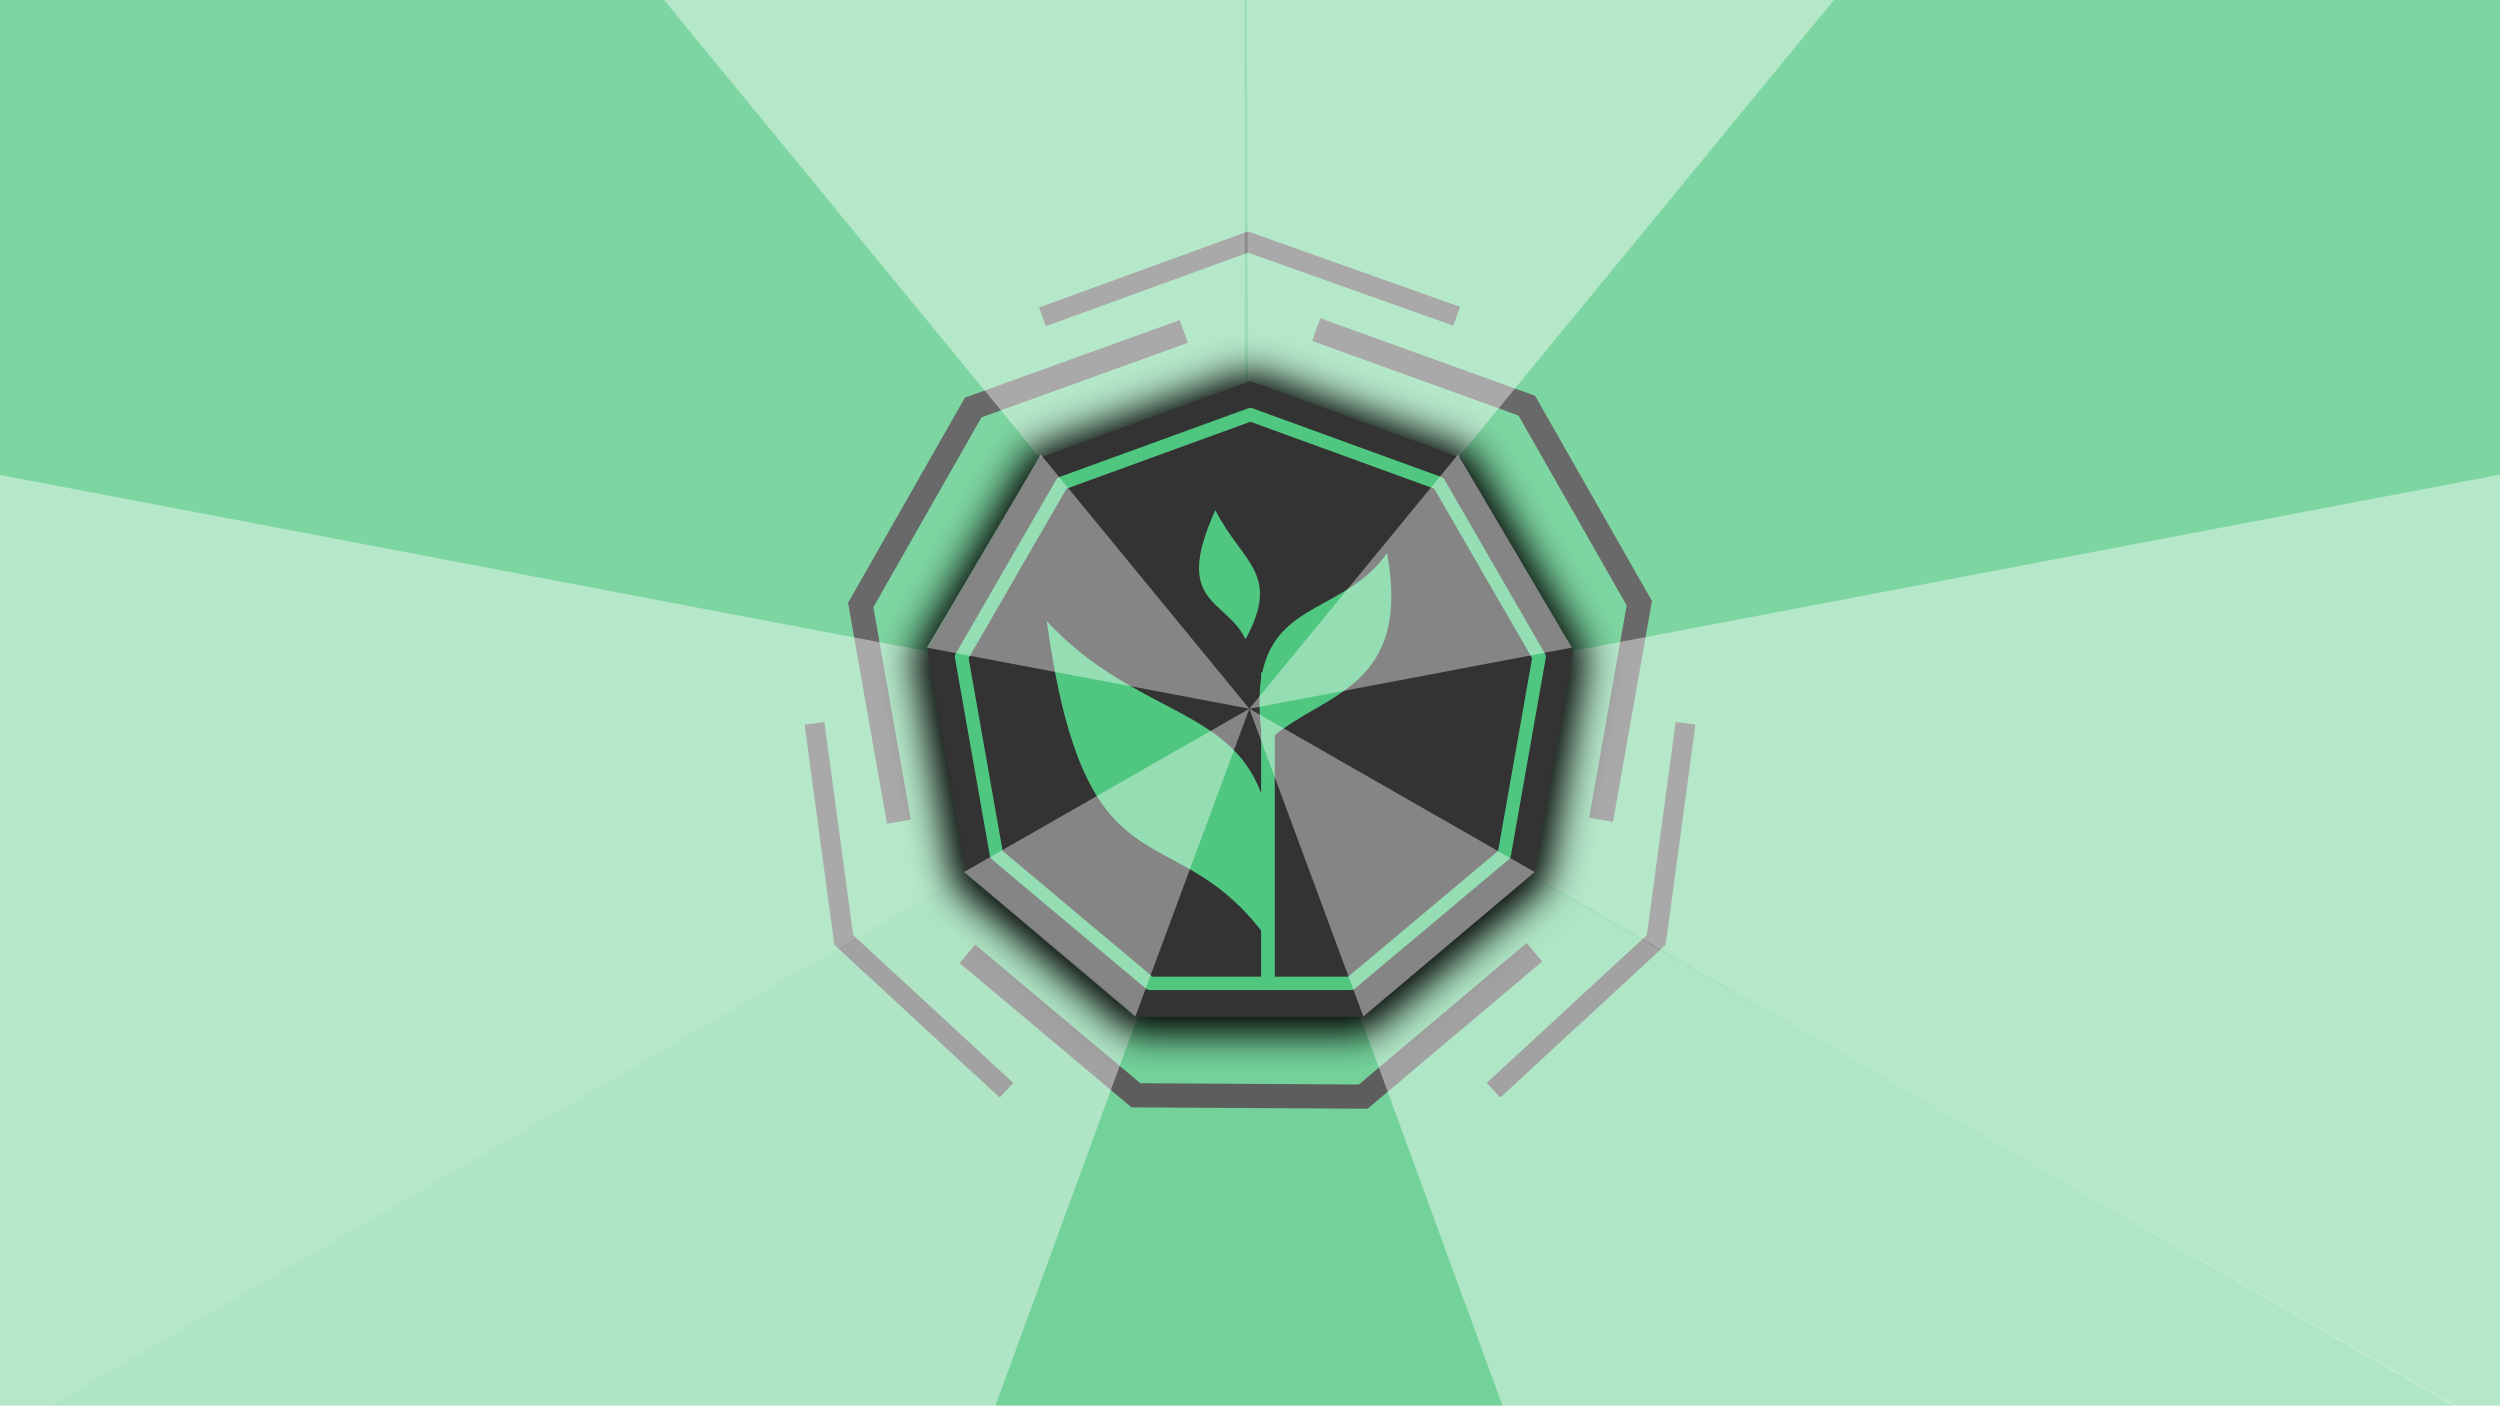
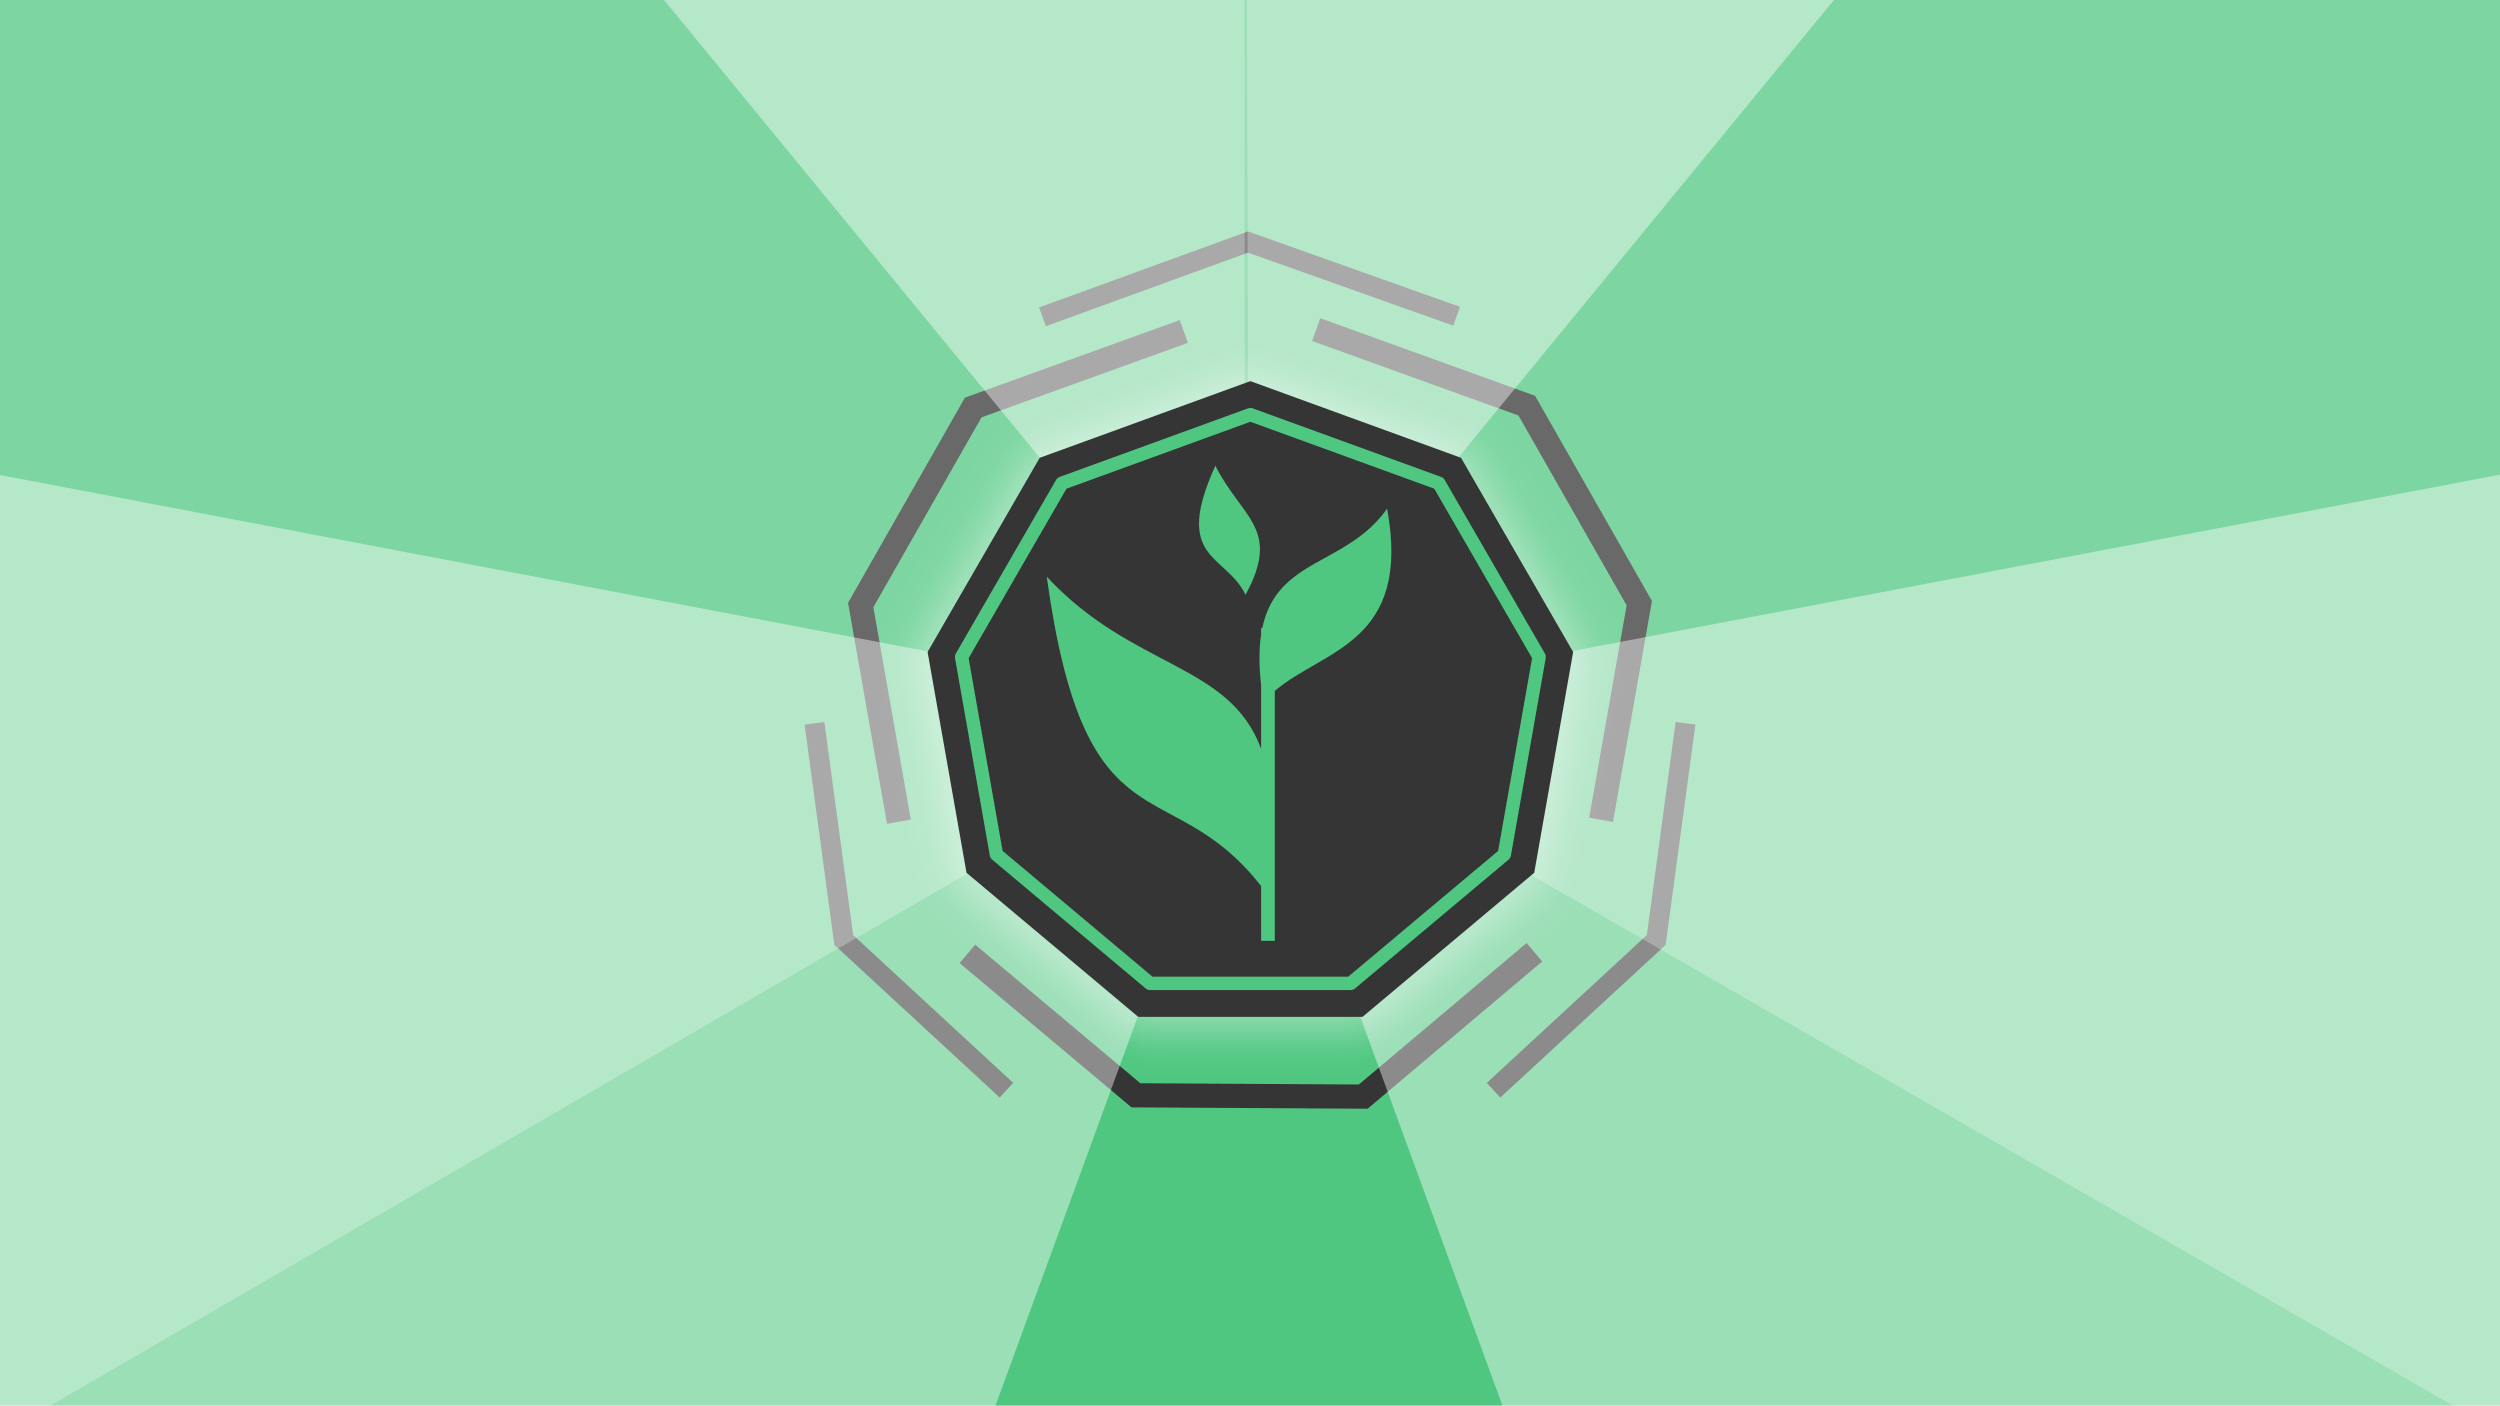
<svg xmlns="http://www.w3.org/2000/svg" xmlns:ns2="http://www.openswatchbook.org/uri/2009/osb" xmlns:xlink="http://www.w3.org/1999/xlink" width="1366" height="768" viewBox="0 0 361.421 203.2" version="1.1" id="svg8">
  <defs id="defs2">
    <linearGradient gradientTransform="translate(-441.3307,-138.5281)" xlink:href="#linearGradient2407" id="linearGradient2409" x1="384.678" y1="218.612" x2="404.333" y2="218.612" gradientUnits="userSpaceOnUse" />
    <linearGradient id="linearGradient2407" ns2:paint="solid" gradientTransform="matrix(0.5434819,0,0,0.5434819,1049.031,374.6757)">
      <stop style="stop-color:#09ae97;stop-opacity:1;" offset="0" id="stop2405" />
    </linearGradient>
    <linearGradient gradientTransform="translate(-441.3307,-138.5281)" xlink:href="#linearGradient2383" id="linearGradient2385" x1="358.485" y1="218.612" x2="378.14" y2="218.612" gradientUnits="userSpaceOnUse" />
    <linearGradient id="linearGradient2383" ns2:paint="solid">
      <stop style="stop-color:#00d4aa;stop-opacity:1;" offset="0" id="stop2381" />
    </linearGradient>
    <linearGradient gradientTransform="translate(-441.3307,-138.5281)" xlink:href="#linearGradient2389" id="linearGradient2391" x1="331.224" y1="218.612" x2="350.879" y2="218.612" gradientUnits="userSpaceOnUse" />
    <linearGradient id="linearGradient2389" ns2:paint="solid" gradientTransform="matrix(0.06515216,-0.02560865,0.02560865,0.06515216,-609.8612,182.4679)">
      <stop style="stop-color:#e8f8ee;stop-opacity:1;" offset="0" id="stop2387" />
    </linearGradient>
    <linearGradient gradientTransform="translate(-441.3307,-138.5281)" xlink:href="#linearGradient2395" id="linearGradient2397" x1="304.649" y1="218.381" x2="324.304" y2="218.381" gradientUnits="userSpaceOnUse" />
    <linearGradient id="linearGradient2395" ns2:paint="solid">
      <stop style="stop-color:#4fc780;stop-opacity:1;" offset="0" id="stop2393" />
    </linearGradient>
    <linearGradient gradientTransform="translate(-441.3307,-138.5281)" xlink:href="#linearGradient2401" id="linearGradient2403" x1="271.387" y1="218.381" x2="291.042" y2="218.381" gradientUnits="userSpaceOnUse" />
    <linearGradient id="linearGradient2401" ns2:paint="solid">
      <stop style="stop-color:#afe9c6;stop-opacity:1;" offset="0" id="stop2399" />
    </linearGradient>
    <clipPath clipPathUnits="userSpaceOnUse" id="clipPath1003">
      <rect style="opacity:0.97;fill:#000000;fill-opacity:0.194;stroke:none;stroke-width:2.165;stroke-linecap:round;stroke-linejoin:round;stroke-miterlimit:4;stroke-dasharray:none;stroke-dashoffset:0;stroke-opacity:1;paint-order:normal" id="rect1005" width="361.421" height="203.2" x="0" y="93.8" />
    </clipPath>
    <filter style="color-interpolation-filters:sRGB" id="filter888" x="-0.067" width="1.133" y="-0.068" height="1.135">
      <feGaussianBlur stdDeviation="2.816" id="feGaussianBlur890" />
    </filter>
  </defs>
  <g id="layer1" transform="translate(0,-93.8)">
    <rect style="opacity:1;fill:#4fc780;fill-opacity:1;stroke:none;stroke-width:2.165;stroke-linecap:round;stroke-linejoin:round;stroke-miterlimit:4;stroke-dasharray:none;stroke-dashoffset:0;stroke-opacity:1;paint-order:normal" id="rect1110" width="361.421" height="203.2" x="0" y="93.8" />
    <path style="fill:none;fill-opacity:1;fill-rule:evenodd;stroke:#333333;stroke-width:3.493;stroke-linecap:butt;stroke-linejoin:miter;stroke-miterlimit:4;stroke-dasharray:none;stroke-opacity:1" d="m 139.855,231.702 24.364,20.443 32.864,0.19 24.74,-20.87" id="path1028" />
    <path style="fill:none;fill-rule:evenodd;stroke:#333333;stroke-width:2.884;stroke-linecap:butt;stroke-linejoin:miter;stroke-miterlimit:4;stroke-dasharray:none;stroke-opacity:1" d="m 150.714,139.601 29.703,-10.811 30.168,10.73" id="path1026" />
    <g id="g1036" transform="translate(0.06029166)">
      <path style="fill:none;fill-opacity:1;fill-rule:evenodd;stroke:#333333;stroke-width:3.493;stroke-linecap:butt;stroke-linejoin:miter;stroke-miterlimit:4;stroke-dasharray:none;stroke-opacity:1" d="m 231.407,212.32 5.523,-31.321 -16.267,-28.556 -30.444,-10.991" id="path1030" />
      <path id="path1032" d="m 129.893,212.587 -5.523,-31.321 16.267,-28.556 30.444,-10.991" style="fill:none;fill-opacity:1;fill-rule:evenodd;stroke:#333333;stroke-width:3.493;stroke-linecap:butt;stroke-linejoin:miter;stroke-miterlimit:4;stroke-dasharray:none;stroke-opacity:1" />
    </g>
    <g id="g1044" transform="translate(0.2526667)">
      <path style="fill:none;fill-rule:evenodd;stroke:#333333;stroke-width:2.884;stroke-linecap:butt;stroke-linejoin:miter;stroke-miterlimit:4;stroke-dasharray:none;stroke-opacity:1" d="m 243.423,198.366 -4.235,31.324 -23.524,21.723" id="path1038" />
      <path id="path1040" d="m 117.493,198.366 4.235,31.324 23.524,21.723" style="fill:none;fill-rule:evenodd;stroke:#333333;stroke-width:2.884;stroke-linecap:butt;stroke-linejoin:miter;stroke-miterlimit:4;stroke-dasharray:none;stroke-opacity:1" />
    </g>
    <path id="path896" d="M 180.562,196.804 417.843,151.689 389.594,320.941 264.36,425.922 Z" style="fill:#ffffff;fill-opacity:0.429;fill-rule:evenodd;stroke:none;stroke-width:4.746px;stroke-linecap:butt;stroke-linejoin:miter;stroke-opacity:1" />
    <path style="fill:#ffffff;fill-opacity:0.429;fill-rule:evenodd;stroke:none;stroke-width:2.692px;stroke-linecap:butt;stroke-linejoin:miter;stroke-opacity:1" d="M 180.562,196.804 92.747,89.842 180.994,58.894 268.376,89.842 Z" id="path892" />
-     <path style="fill:#ffffff;fill-rule:evenodd;stroke:none;stroke-width:1.193px;stroke-linecap:butt;stroke-linejoin:miter;stroke-opacity:1;fill-opacity:0.204" d="M 180.001,196.804 -4.301,303.708 106.092,396.338 254.227,397.196 365.744,303.125 Z" id="path68" />
+     <path style="fill:#ffffff;fill-rule:evenodd;stroke:none;stroke-width:1.193px;stroke-linecap:butt;stroke-linejoin:miter;stroke-opacity:1;fill-opacity:0.01" d="M 180.001,196.804 -4.301,303.708 106.092,396.338 254.227,397.196 365.744,303.125 Z" id="path68" />
    <path id="path875" d="M 180.558,196.807 374.498,308.452 400.893,159.415 323.982,24.164 179.892,-27.979 Z" style="fill:#ffffff;fill-opacity:0.263;fill-rule:evenodd;stroke:none;stroke-width:1.253px;stroke-linecap:butt;stroke-linejoin:miter;stroke-opacity:1" />
    <path style="fill:#ffffff;fill-opacity:0.263;fill-rule:evenodd;stroke:none;stroke-width:1.253px;stroke-linecap:butt;stroke-linejoin:miter;stroke-opacity:1" d="M 179.971,196.808 -13.59,309.11 -40.49,160.163 35.962,24.652 179.874,-27.979 Z" id="path1022" />
    <path style="fill:#ffffff;fill-opacity:0.429;fill-rule:evenodd;stroke:none;stroke-width:4.746px;stroke-linecap:butt;stroke-linejoin:miter;stroke-opacity:1" d="M 180.562,196.804 -56.719,151.689 -28.47,320.941 96.763,425.922 Z" id="path66" />
-     <path d="m 225.272,222.679 -26.963,22.625 -35.197,0 -26.963,-22.625 -6.112,-34.663 17.599,-30.482 33.075,-12.038 33.075,12.038 17.599,30.482 z" id="path1011" style="opacity:1;fill:#000000;fill-opacity:1;stroke:none;stroke-width:2.351;stroke-linecap:round;stroke-linejoin:round;stroke-miterlimit:4;stroke-dasharray:none;stroke-dashoffset:0;stroke-opacity:1;paint-order:normal;filter:url(#filter888)" transform="matrix(0.9608468,0,0,0.9608468,7.07539,7.650524)" />
+     <path d="m 225.272,222.679 -26.963,22.625 -35.197,0 -26.963,-22.625 -6.112,-34.663 17.599,-30.482 33.075,-12.038 33.075,12.038 17.599,30.482 z" id="path1011" style="opacity:1;fill:#ffffff;fill-opacity:0.365;stroke:none;stroke-width:2.351;stroke-linecap:round;stroke-linejoin:round;stroke-miterlimit:4;stroke-dasharray:none;stroke-dashoffset:0;stroke-opacity:1;paint-order:normal;filter:url(#filter888)" transform="matrix(0.9608468,0,0,0.9608468,7.07539,7.650524)" />
    <rect style="opacity:1;fill:#404040;fill-opacity:1;stroke:none;stroke-width:0.529;stroke-linecap:round;stroke-linejoin:round;stroke-miterlimit:4;stroke-dasharray:none;stroke-dashoffset:0;stroke-opacity:1;paint-order:normal" id="rect3465" width="193.503" height="114.391" x="-211.677" y="25.989" />
    <circle style="fill:url(#linearGradient2403);fill-opacity:1;stroke:none;stroke-width:0.794;stroke-miterlimit:4;stroke-dasharray:6.35, 0.794;stroke-dashoffset:0;stroke-opacity:1" id="path1562" cx="-160.116" cy="79.853" r="9.827" />
    <circle r="9.827" cy="79.853" cx="-126.855" id="circle1564" style="fill:url(#linearGradient2397);fill-opacity:1;stroke:none;stroke-width:0.794;stroke-miterlimit:4;stroke-dasharray:6.35, 0.794;stroke-dashoffset:0;stroke-opacity:1" />
    <circle style="fill:#ffdd55;fill-opacity:1;stroke:none;stroke-width:0.794;stroke-miterlimit:4;stroke-dasharray:6.35, 0.794;stroke-dashoffset:0;stroke-opacity:1" id="circle1566" cx="-141.974" cy="113.493" r="9.827" />
    <circle r="9.827" cy="80.084" cx="-100.28" id="circle1568" style="fill:url(#linearGradient2391);fill-opacity:1;stroke:none;stroke-width:0.794;stroke-miterlimit:4;stroke-dasharray:6.35, 0.794;stroke-dashoffset:0;stroke-opacity:1" />
    <circle style="fill:url(#linearGradient2385);fill-opacity:1;stroke:none;stroke-width:0.794;stroke-miterlimit:4;stroke-dasharray:6.35, 0.794;stroke-dashoffset:0;stroke-opacity:1" id="circle2377" cx="-73.018" cy="80.084" r="9.827" />
    <circle r="9.827" cy="80.084" cx="-46.826" id="circle2379" style="fill:url(#linearGradient2409);fill-opacity:1;stroke:none;stroke-width:0.794;stroke-miterlimit:4;stroke-dasharray:6.35, 0.794;stroke-dashoffset:0;stroke-opacity:1" />
    <circle r="9.827" cy="52.876" cx="-165.921" id="circle5403" style="fill:#333333;fill-opacity:1;stroke:none;stroke-width:0.794;stroke-miterlimit:4;stroke-dasharray:6.35, 0.794;stroke-dashoffset:0;stroke-opacity:1" />
-     <g id="g954" transform="translate(0.05399846,-0.5454001)">
-       <path d="m 221.747,220.521 -24.83,20.835 -32.413,0 -24.83,-20.835 -5.628,-31.92 16.206,-28.07 30.458,-11.086 30.458,11.086 16.206,28.07 z" id="path10" style="opacity:1;fill:#333333;fill-opacity:1;stroke:none;stroke-width:2.165;stroke-linecap:round;stroke-linejoin:round;stroke-miterlimit:4;stroke-dasharray:none;stroke-dashoffset:0;stroke-opacity:1;paint-order:normal" />
-       <g id="g4438" transform="matrix(1.503714,0,0,1.503714,-91.02633,-92.00014)">
+     <g id="g4552">
+       <path d="m 221.801,219.976 -24.83,20.835 -32.413,0 -24.83,-20.835 -5.628,-31.92 16.206,-28.07 30.458,-11.086 30.458,11.086 16.206,28.07 z" id="path10" style="opacity:1;fill:#353535;fill-opacity:1;stroke:none;stroke-width:2.165;stroke-linecap:round;stroke-linejoin:round;stroke-miterlimit:4;stroke-dasharray:none;stroke-dashoffset:0;stroke-opacity:1;paint-order:normal" />
+       <g id="g4438" transform="matrix(1.503714,0,0,1.503714,-90.97233,-98.97112)">
        <path id="path11277-5-4-5" d="m 177.345,172.972 c -4.14,9.099 0.994,8.458 2.901,12.408 3.458,-6.351 -0.337,-7.332 -2.901,-12.408 z m 16.512,4.124 c -3.891,5.515 -10.576,4.695 -12.001,11.48 h -0.112 v 0.616 c -0.204,1.331 -0.217,2.94 0,4.899 v 6.093 c -3.079,-8.29 -12.348,-7.648 -20.611,-16.546 3.706,26.881 11.776,18.431 20.611,29.747 v 5.269 h 1.312 v -24.029 c 4.655,-3.992 13.176,-4.582 10.801,-17.529 z" style="fill:#4fc780;fill-opacity:1;stroke:none;stroke-width:0.134" />
        <circle style="color:#000000;clip-rule:nonzero;display:inline;overflow:visible;visibility:visible;opacity:1;isolation:auto;mix-blend-mode:normal;color-interpolation:sRGB;color-interpolation-filters:linearRGB;solid-color:#000000;solid-opacity:1;fill:#ffffff;fill-opacity:0;fill-rule:nonzero;stroke:none;stroke-width:0.604;stroke-linecap:round;stroke-linejoin:round;stroke-miterlimit:4;stroke-dasharray:none;stroke-dashoffset:0;stroke-opacity:1;color-rendering:auto;image-rendering:auto;shape-rendering:auto;text-rendering:auto;enable-background:accumulate" id="path23756" cx="180.71" cy="195.4" r="27.014" />
      </g>
-       <path style="opacity:1;fill:none;fill-opacity:1;stroke:#4fc780;stroke-width:1.937;stroke-linecap:round;stroke-linejoin:round;stroke-miterlimit:4;stroke-dasharray:none;stroke-dashoffset:0;stroke-opacity:1;paint-order:normal" id="path1106" d="m 217.421,217.873 -22.213,18.639 -28.997,0 -22.213,-18.639 -5.035,-28.556 14.498,-25.112 27.248,-9.917 27.248,9.917 14.498,25.112 z" />
-       <path id="path1023" d="m 180.562,196.804 16.483,44.499 24.764,-20.889 z" style="fill:#ffffff;fill-opacity:0.4;fill-rule:evenodd;stroke:none;stroke-width:0.265px;stroke-linecap:butt;stroke-linejoin:miter;stroke-opacity:1" />
-       <path style="fill:#ffffff;fill-opacity:0.4;fill-rule:evenodd;stroke:none;stroke-width:0.265px;stroke-linecap:butt;stroke-linejoin:miter;stroke-opacity:1" d="m 180.562,196.804 -16.483,44.499 -24.764,-20.889 z" id="path866" />
-       <path id="path870" d="m 180.562,196.804 -46.624,-8.832 16.468,-27.9 z" style="fill:#ffffff;fill-opacity:0.4;fill-rule:evenodd;stroke:none;stroke-width:0.265px;stroke-linecap:butt;stroke-linejoin:miter;stroke-opacity:1" />
-       <path style="fill:#ffffff;fill-opacity:0.4;fill-rule:evenodd;stroke:none;stroke-width:0.265px;stroke-linecap:butt;stroke-linejoin:miter;stroke-opacity:1" d="m 180.562,196.804 46.624,-8.832 -16.468,-27.9 z" id="path868" />
+       <path style="opacity:1;fill:none;fill-opacity:1;stroke:#4fc780;stroke-width:1.937;stroke-linecap:round;stroke-linejoin:round;stroke-miterlimit:4;stroke-dasharray:none;stroke-dashoffset:0;stroke-opacity:1;paint-order:normal" id="path1106" d="m 217.475,217.328 -22.213,18.639 -28.997,0 -22.213,-18.639 -5.035,-28.556 14.498,-25.112 27.248,-9.917 27.248,9.917 14.498,25.112 z" />
    </g>
    <path style="fill:none;fill-rule:evenodd;stroke:#000000;stroke-width:0.953;stroke-linecap:butt;stroke-linejoin:miter;stroke-opacity:0;stroke-miterlimit:4;stroke-dasharray:none" d="m 150.25,159.883 30.167,-10.857 30.577,10.876" id="path1024" />
  </g>
</svg>
